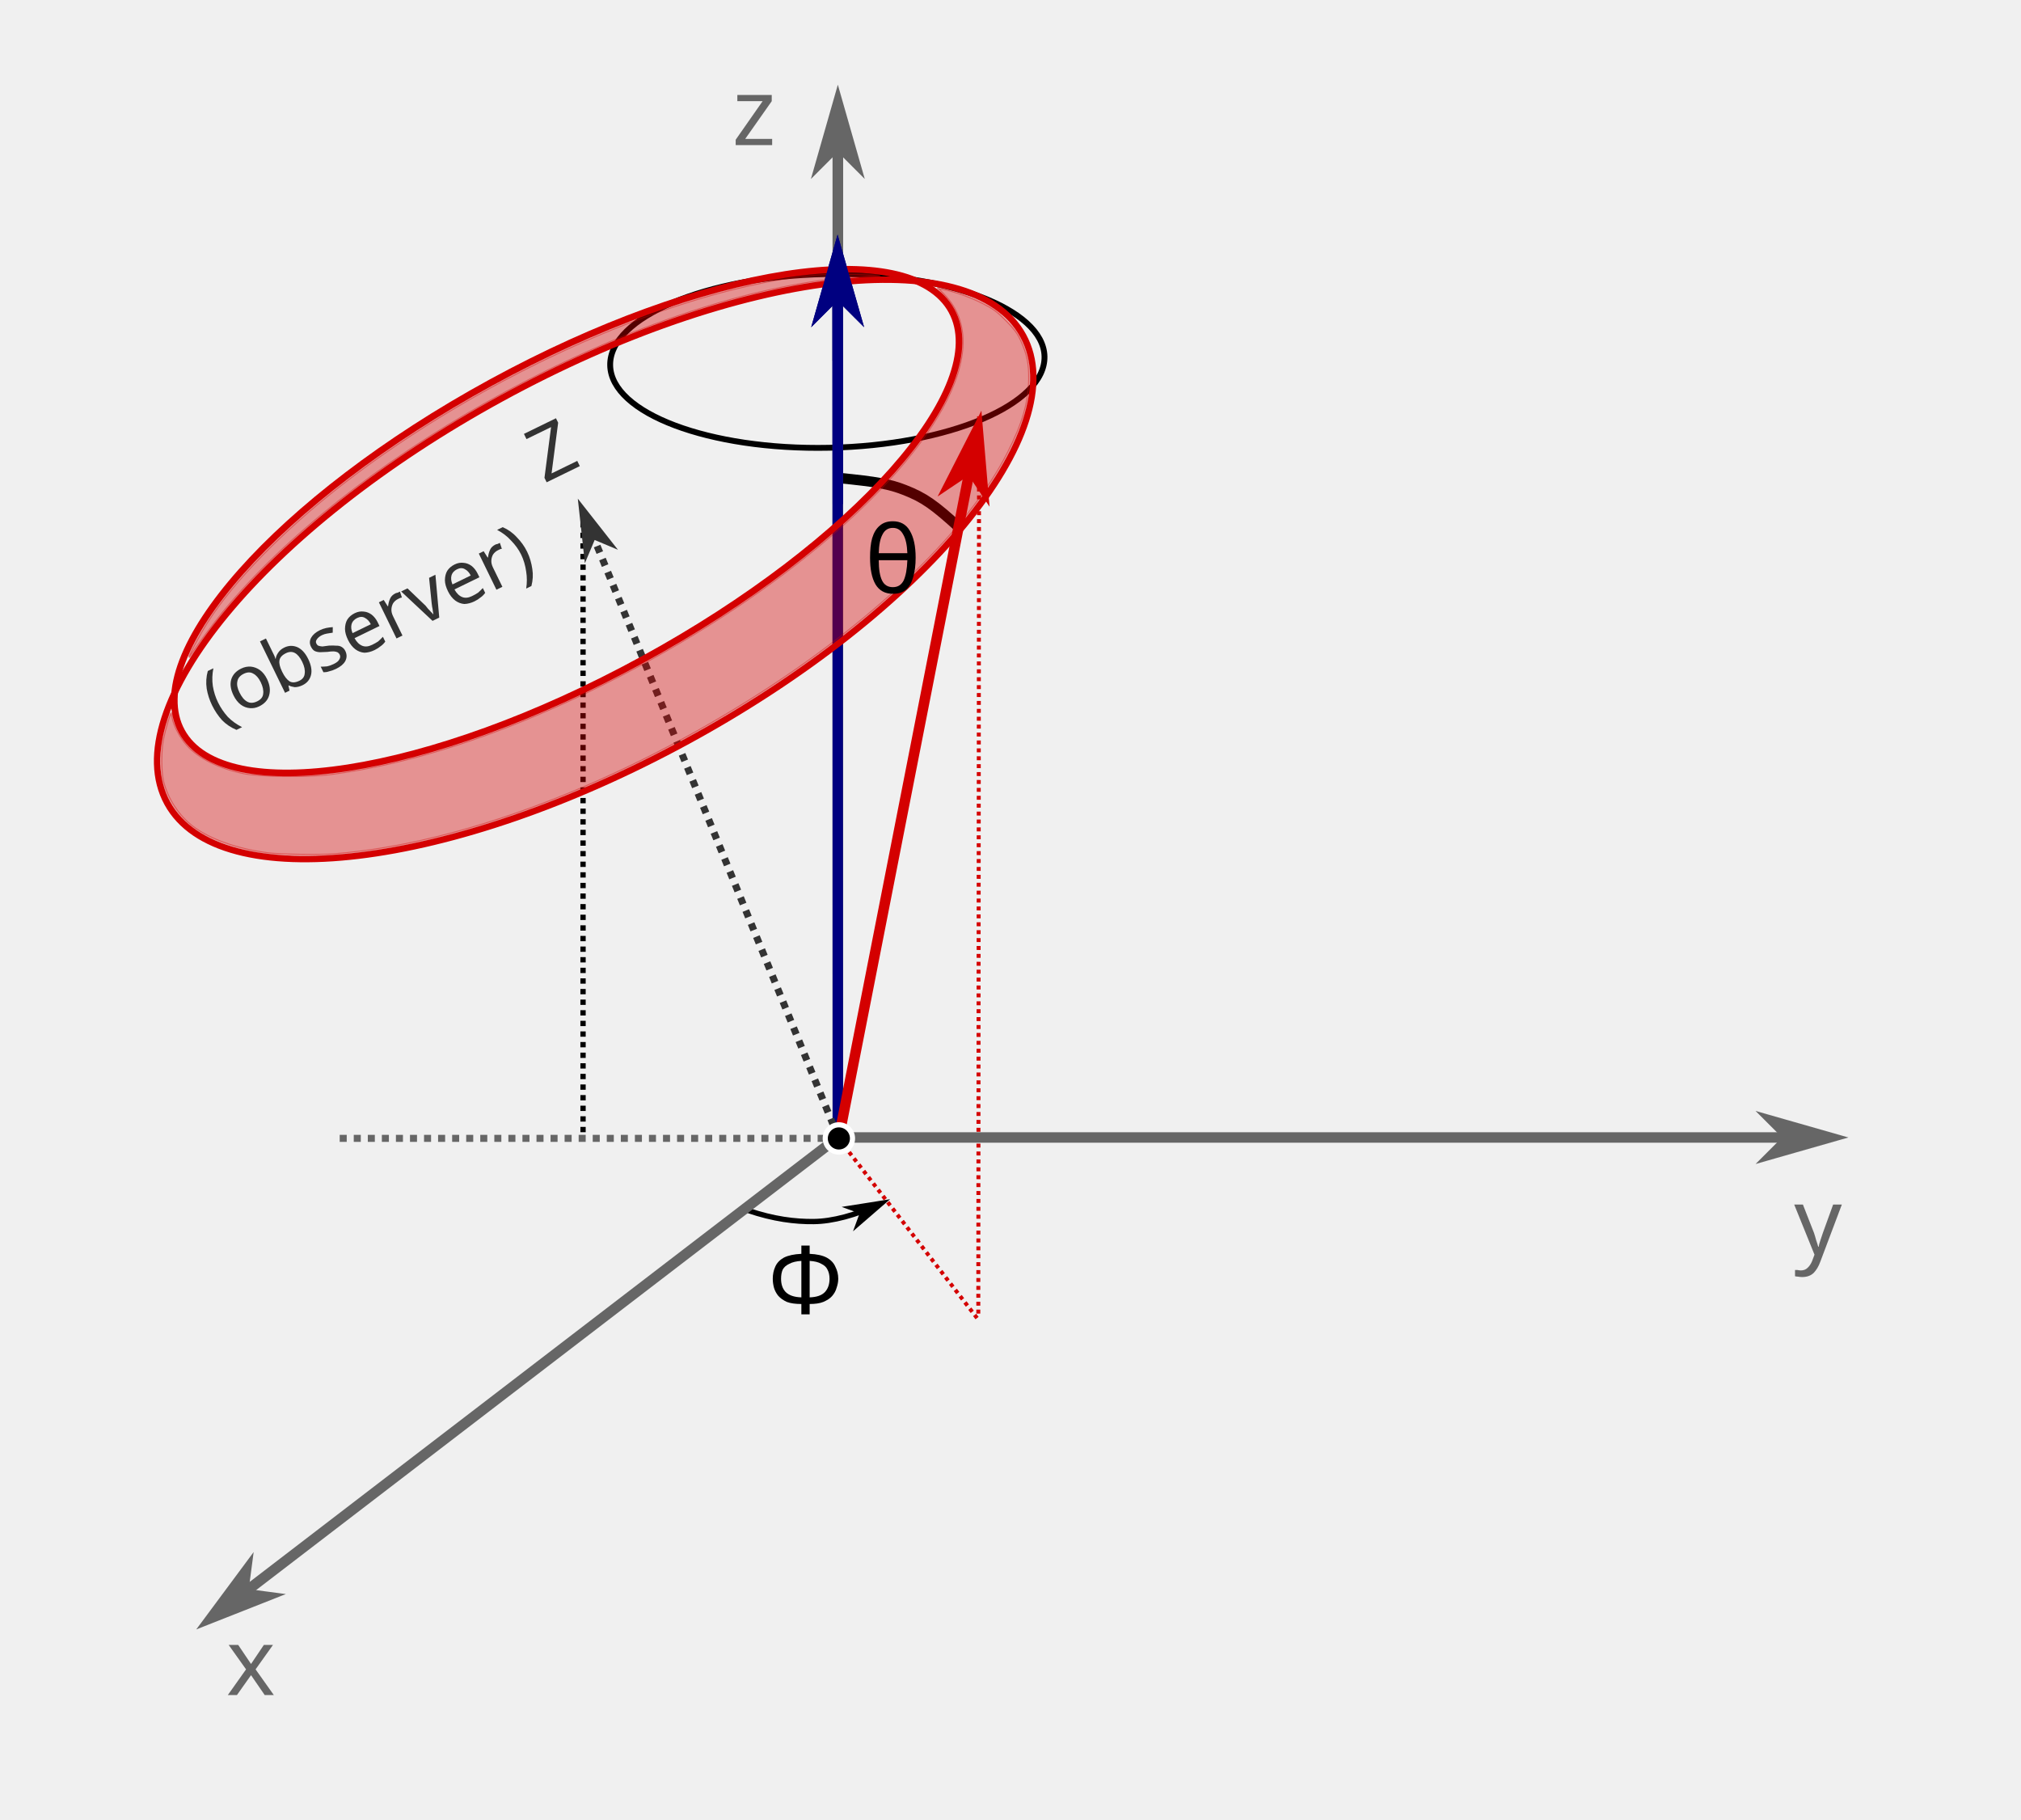
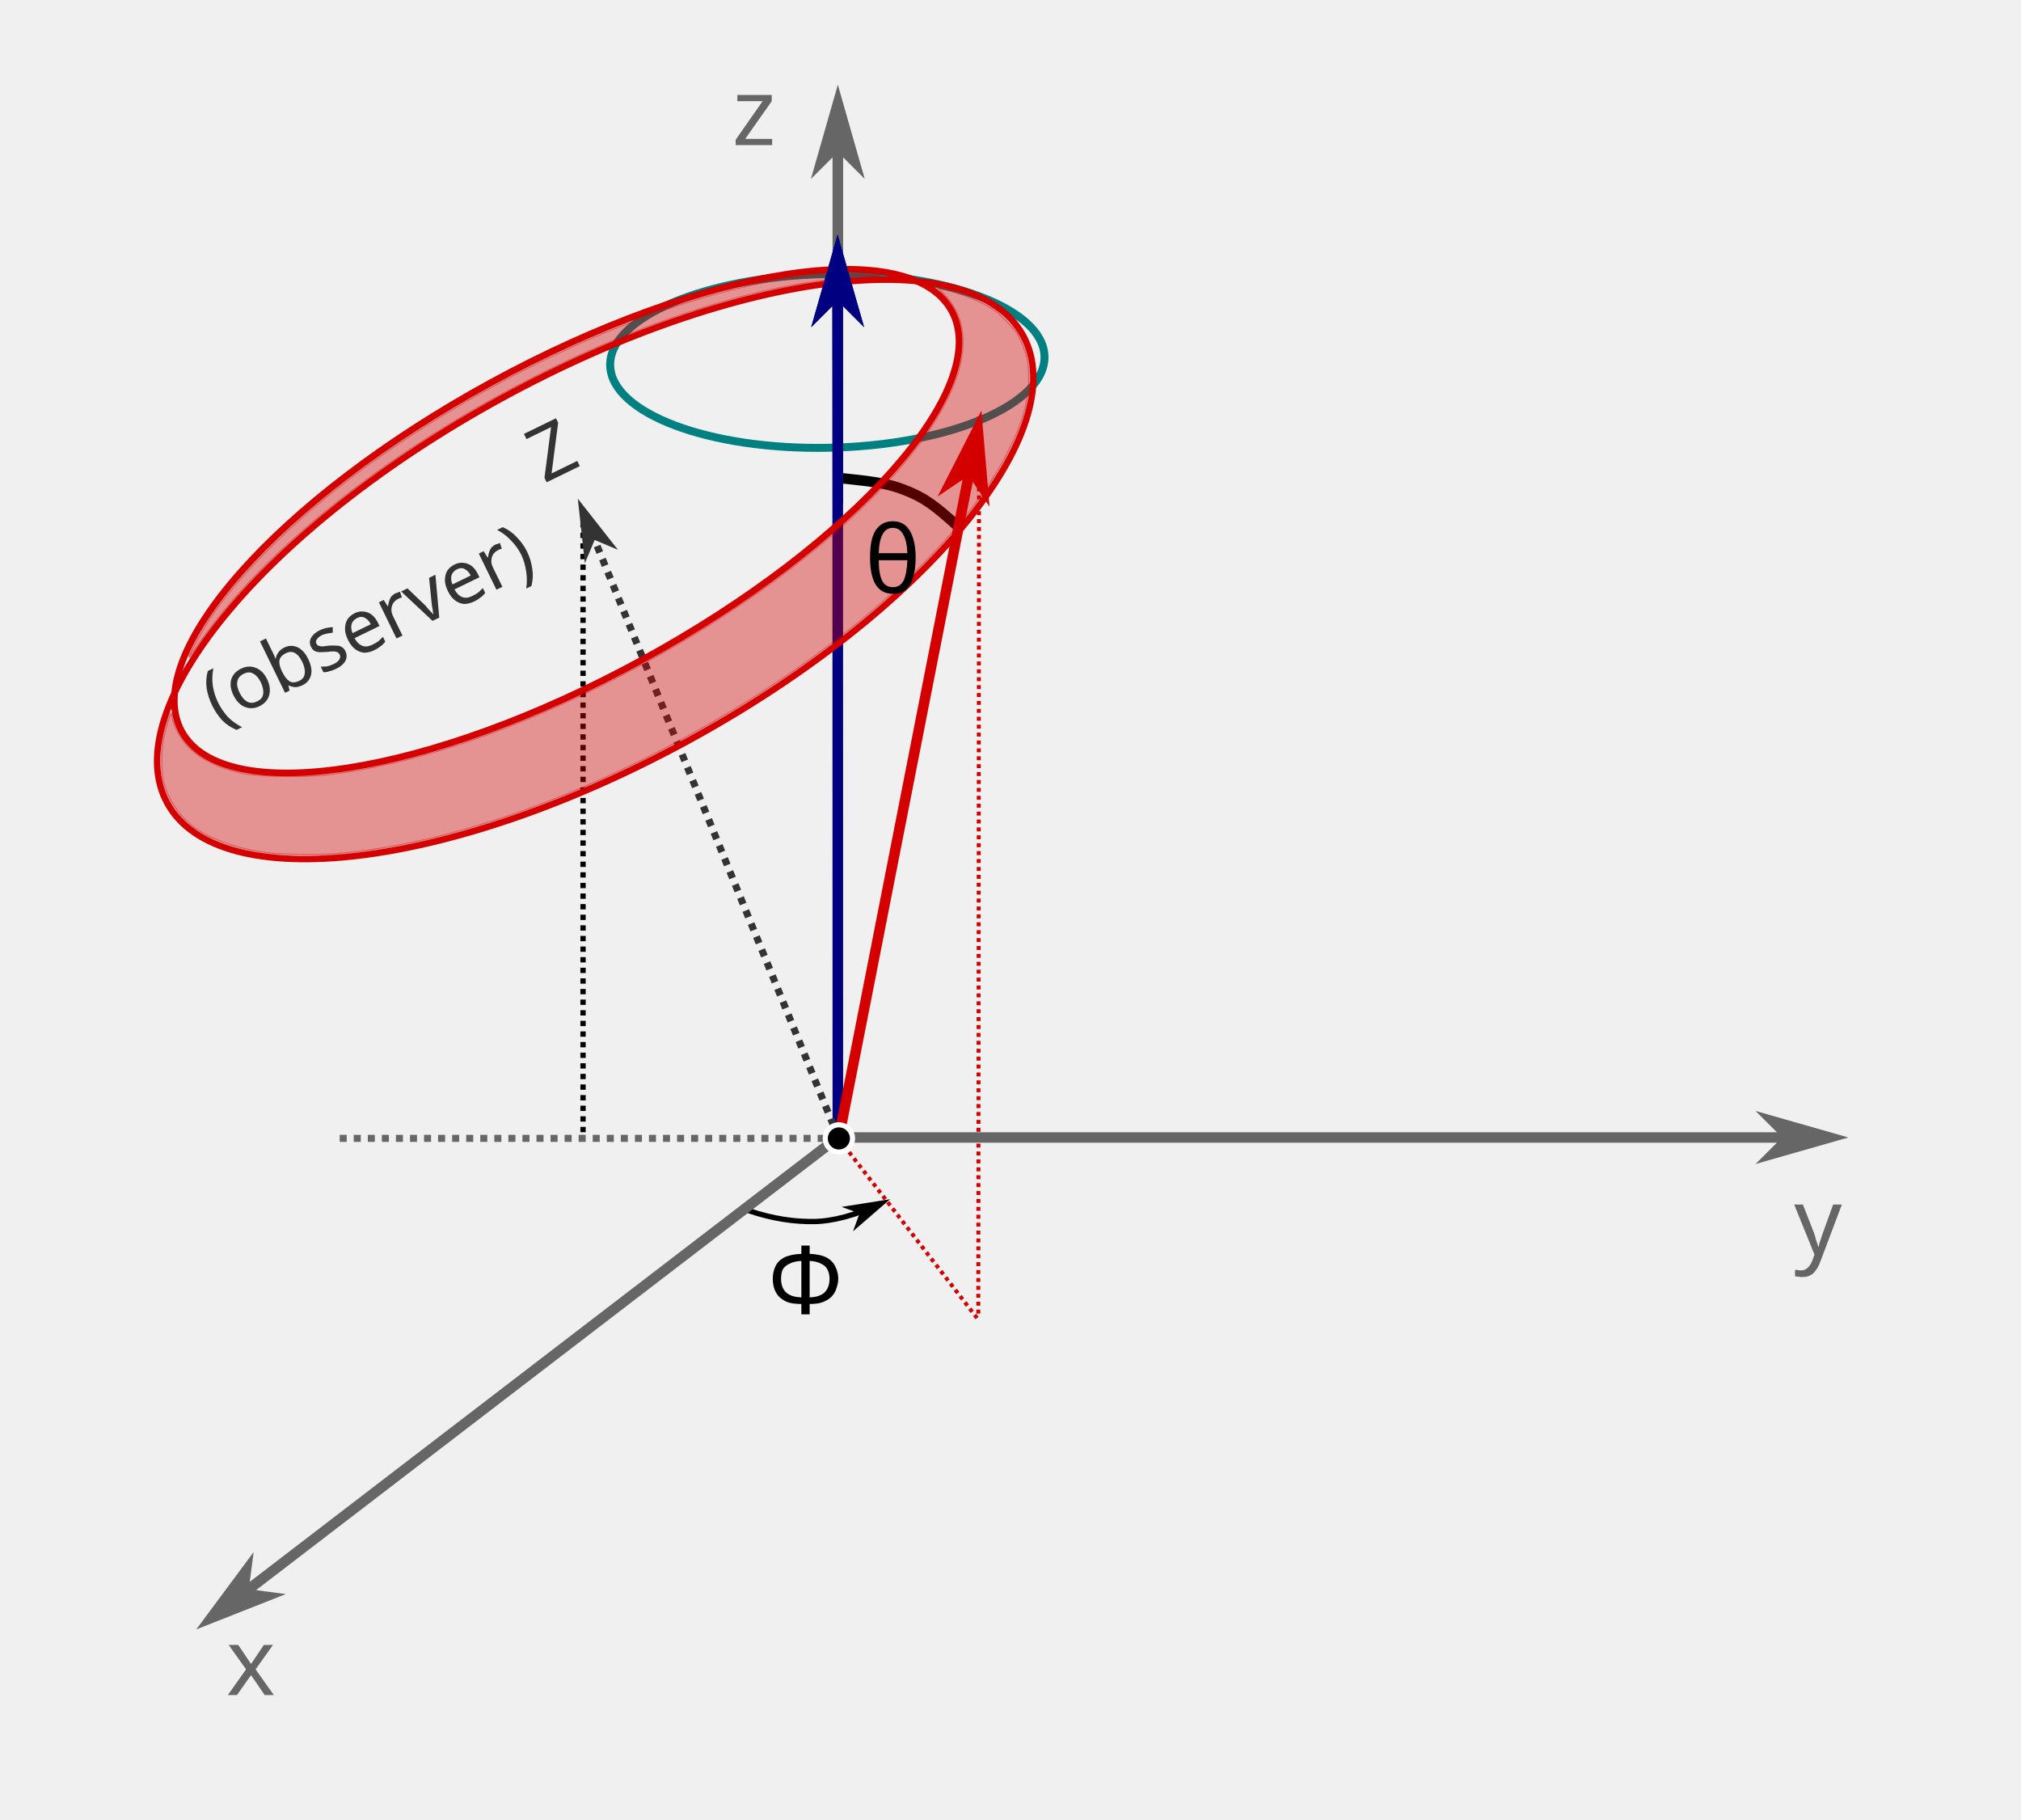
<svg xmlns="http://www.w3.org/2000/svg" width="3in" height="2.7in" viewBox="0 0 76.2 68.58" version="1.1" id="svg8">
  <defs id="defs2">
    <marker style="overflow:visible" id="marker1721" refX="0" refY="0" orient="auto">
      <path transform="matrix(-0.4,0,0,-0.4,-4,0)" style="fill:#d40000;fill-opacity:1;fill-rule:evenodd;stroke:#d40000;stroke-width:1pt;stroke-opacity:1" d="M 0,0 5,-5 -12.5,0 5,5 Z" id="path1719" />
    </marker>
    <marker style="overflow:visible" id="marker1621" refX="0" refY="0" orient="auto">
      <path transform="matrix(-0.4,0,0,-0.4,-4,0)" style="fill:#333333;fill-opacity:1;fill-rule:evenodd;stroke:#333333;stroke-width:1pt;stroke-opacity:1" d="M 0,0 5,-5 -12.5,0 5,5 Z" id="path1619" />
    </marker>
    <marker style="overflow:visible" id="marker1515" refX="0" refY="0" orient="auto">
      <path transform="matrix(0.4,0,0,0.4,4,0)" style="fill:#d40000;fill-opacity:1;fill-rule:evenodd;stroke:#d40000;stroke-width:1pt;stroke-opacity:1" d="M 0,0 5,-5 -12.5,0 5,5 Z" id="path1513" />
    </marker>
    <marker style="overflow:visible" id="marker1037" refX="0" refY="0" orient="auto">
      <path transform="matrix(0.4,0,0,0.4,4,0)" style="fill:#d40000;fill-opacity:1;fill-rule:evenodd;stroke:#d40000;stroke-width:1pt;stroke-opacity:1" d="M 0,0 5,-5 -12.5,0 5,5 Z" id="path1035" />
    </marker>
    <marker style="overflow:visible" id="marker8726" refX="0" refY="0" orient="auto">
      <path transform="matrix(0.4,0,0,0.4,4,0)" style="fill:#000080;fill-opacity:1;fill-rule:evenodd;stroke:#000080;stroke-width:1pt;stroke-opacity:1" d="M 0,0 5,-5 -12.5,0 5,5 Z" id="path8724" />
    </marker>
    <marker orient="auto" refY="0" refX="0" id="marker6271" style="overflow:visible">
      <path id="path6269" d="M 0,0 5,-5 -12.5,0 5,5 Z" style="fill:#666666;fill-opacity:1;fill-rule:evenodd;stroke:#666666;stroke-width:1pt;stroke-opacity:1" transform="matrix(0.4,0,0,0.4,4,0)" />
    </marker>
    <marker style="overflow:visible" id="marker6189" refX="0" refY="0" orient="auto">
      <path transform="matrix(-0.4,0,0,-0.4,-4,0)" style="fill:#d40000;fill-opacity:1;fill-rule:evenodd;stroke:#d40000;stroke-width:1pt;stroke-opacity:1" d="M 0,0 5,-5 -12.5,0 5,5 Z" id="path6187" />
    </marker>
    <marker style="overflow:visible" id="marker6041" refX="0" refY="0" orient="auto">
      <path transform="matrix(-0.4,0,0,-0.4,-4,0)" style="fill:#666666;fill-opacity:1;fill-rule:evenodd;stroke:#666666;stroke-width:1pt;stroke-opacity:1" d="M 0,0 5,-5 -12.5,0 5,5 Z" id="path6039" />
    </marker>
    <marker orient="auto" refY="0" refX="0" id="marker4901" style="overflow:visible">
      <path id="path4899" d="M 0,0 5,-5 -12.5,0 5,5 Z" style="fill:#666666;fill-opacity:1;fill-rule:evenodd;stroke:#666666;stroke-width:1pt;stroke-opacity:1" transform="matrix(-0.4,0,0,-0.4,-4,0)" />
    </marker>
    <marker orient="auto" refY="0" refX="0" id="marker4827" style="overflow:visible">
      <path id="path4825" d="M 0,0 5,-5 -12.5,0 5,5 Z" style="fill:#000000;fill-opacity:1;fill-rule:evenodd;stroke:#000000;stroke-width:1pt;stroke-opacity:1" transform="matrix(-0.4,0,0,-0.4,-4,0)" />
    </marker>
    <marker orient="auto" refY="0" refX="0" id="Arrow1Mend" style="overflow:visible">
      <path id="path4552" d="M 0,0 5,-5 -12.5,0 5,5 Z" style="fill:#000000;fill-opacity:1;fill-rule:evenodd;stroke:#000000;stroke-width:1pt;stroke-opacity:1" transform="matrix(-0.4,0,0,-0.4,-4,0)" />
    </marker>
    <marker orient="auto" refY="0" refX="0" id="marker6766" style="overflow:visible">
      <path id="path6764" d="M 0,0 5,-5 -12.5,0 5,5 Z" style="fill:#d40000;fill-opacity:1;fill-rule:evenodd;stroke:#d40000;stroke-width:1pt;stroke-opacity:1" transform="matrix(-0.4,0,0,-0.4,-4,0)" />
    </marker>
    <marker orient="auto" refY="0" refX="0" id="marker6606" style="overflow:visible">
      <path id="path6604" d="M 0,0 5,-5 -12.5,0 5,5 Z" style="fill:#000080;fill-opacity:1;fill-rule:evenodd;stroke:#000080;stroke-width:1pt;stroke-opacity:1" transform="matrix(-0.4,0,0,-0.4,-4,0)" />
    </marker>
    <marker orient="auto" refY="0" refX="0" id="marker8452" style="overflow:visible">
      <path id="path8450" d="M 0,0 5,-5 -12.5,0 5,5 Z" style="fill:#000000;fill-opacity:1;fill-rule:evenodd;stroke:#000000;stroke-width:1pt;stroke-opacity:1" transform="matrix(0.4,0,0,0.4,4,0)" />
    </marker>
    <marker orient="auto" refY="0" refX="0" id="marker8452-9" style="overflow:visible">
      <path id="path8450-3" d="M 0,0 5,-5 -12.5,0 5,5 Z" style="fill:#d40000;fill-opacity:1;fill-rule:evenodd;stroke:#d40000;stroke-width:1pt;stroke-opacity:1" transform="matrix(0.4,0,0,0.4,4,0)" />
    </marker>
    <marker orient="auto" refY="0" refX="0" id="marker6606-1" style="overflow:visible">
      <path id="path6604-4" d="M 0,0 5,-5 -12.5,0 5,5 Z" style="fill:#000080;fill-opacity:1;fill-rule:evenodd;stroke:#000080;stroke-width:1pt;stroke-opacity:1" transform="matrix(-0.4,0,0,-0.4,-4,0)" />
    </marker>
    <marker orient="auto" refY="0" refX="0" id="marker8452-91" style="overflow:visible">
      <path id="path8450-0" d="M 0,0 5,-5 -12.5,0 5,5 Z" style="fill:#000000;fill-opacity:1;fill-rule:evenodd;stroke:#000000;stroke-width:1pt;stroke-opacity:1" transform="matrix(0.4,0,0,0.4,4,0)" />
    </marker>
  </defs>
  <g id="layer1" transform="translate(0,-228.42)">
    <path style="fill:none;fill-rule:evenodd;stroke:#000000;stroke-width:0.2;stroke-linecap:butt;stroke-linejoin:miter;stroke-opacity:1;stroke-miterlimit:4;stroke-dasharray:0.2,0.2;stroke-dashoffset:0" d="m 21.983,247.702 v 23.48" id="path1007" />
-     <path style="opacity:1;fill:none;fill-opacity:0.392;stroke:#000000;stroke-width:0.22;stroke-linecap:butt;stroke-linejoin:round;stroke-miterlimit:4;stroke-dasharray:none;stroke-dashoffset:0;stroke-opacity:1" d="m 39.382,241.859 a 3.274,8.19 88.829 0 1 -8.121,3.441 3.274,8.19 88.829 0 1 -8.255,-3.106 3.274,8.19 88.829 0 1 8.121,-3.441 3.274,8.19 88.829 0 1 8.255,3.106 z" id="path6892-2-9" />
+     <path style="opacity:1;fill:none;fill-opacity:0.392;stroke:#008080;stroke-width:0.3;stroke-linecap:butt;stroke-linejoin:round;stroke-miterlimit:4;stroke-dasharray:none;stroke-dashoffset:0;stroke-opacity:1" d="m 39.382,241.859 a 3.274,8.19 88.829 0 1 -8.121,3.441 3.274,8.19 88.829 0 1 -8.255,-3.106 3.274,8.19 88.829 0 1 8.121,-3.441 3.274,8.19 88.829 0 1 8.255,3.106 z" id="path6892-2-9" />
    <g id="g12561">
      <path style="fill:none;fill-rule:evenodd;stroke:#000000;stroke-width:0.393px;stroke-linecap:butt;stroke-linejoin:miter;stroke-opacity:1" d="m 31.613,246.438 c 1.458,0.143 1.932,0.233 2.494,0.453 0.734,0.288 1.105,0.547 2.085,1.442" id="path6921" />
      <path id="path3715" d="M 31.59,271.301 V 232.401" style="fill:#666666;fill-opacity:1;fill-rule:evenodd;stroke:#666666;stroke-width:0.4;stroke-linecap:butt;stroke-linejoin:miter;stroke-miterlimit:4;stroke-dasharray:none;stroke-opacity:1;marker-end:url(#marker6041)" />
      <path id="path12551" d="m 31.588,239.081 v 2.943" style="fill:#666666;fill-rule:evenodd;stroke:#666666;stroke-width:0.4;stroke-linecap:butt;stroke-linejoin:miter;stroke-miterlimit:4;stroke-dasharray:none;stroke-opacity:1" />
      <path style="fill:#000080;fill-rule:evenodd;stroke:#000080;stroke-width:0.393px;stroke-linecap:butt;stroke-linejoin:miter;stroke-opacity:1;marker-end:url(#marker6606)" d="m 31.59,271.301 -0.009,-33.263" id="path6596" />
      <path style="fill:#d40000;fill-rule:evenodd;stroke:#d40000;stroke-width:0.149;stroke-linecap:butt;stroke-linejoin:miter;stroke-miterlimit:4;stroke-dasharray:0.149, 0.149;stroke-dashoffset:0;stroke-opacity:1" d="m 36.839,278.109 -5.25,-6.808" id="path8161" />
      <path style="fill:#d40000;fill-rule:evenodd;stroke:#d40000;stroke-width:0.149;stroke-linecap:butt;stroke-linejoin:miter;stroke-miterlimit:4;stroke-dasharray:0.149, 0.149;stroke-dashoffset:0;stroke-opacity:1" d="m 36.915,244.116 -0.029,33.969" id="path6927" />
      <path style="opacity:1;fill:none;fill-opacity:1;stroke:#000000;stroke-width:0.2;stroke-linecap:butt;stroke-linejoin:round;stroke-miterlimit:4;stroke-dasharray:none;stroke-dashoffset:0;stroke-opacity:1;marker-start:url(#marker8452)" d="m 33.203,273.795 c -0.943,0.438 -1.816,0.668 -2.524,0.675 -0.69,0.008 -1.504,-0.087 -2.488,-0.424" id="path8165" />
    </g>
    <path style="fill:#d40000;fill-rule:evenodd;stroke:#d40000;stroke-width:0.393px;stroke-linecap:butt;stroke-linejoin:miter;stroke-opacity:1;marker-end:url(#marker6766)" d="M 31.623,271.334 36.854,244.662" id="path6686" />
    <path style="fill:#666666;fill-opacity:1;fill-rule:evenodd;stroke:#666666;stroke-width:0.394;stroke-linecap:butt;stroke-linejoin:miter;stroke-miterlimit:4;stroke-dasharray:none;stroke-opacity:1;marker-start:url(#marker6271)" d="M 68.917,271.301 H 31.59" id="path5991" />
    <path style="fill:#666666;fill-rule:evenodd;stroke:#666666;stroke-width:0.393px;stroke-linecap:butt;stroke-linejoin:miter;stroke-opacity:1;marker-end:url(#marker4901)" d="M 31.59,271.301 8.014,289.375" id="path3717" />
    <text xml:space="preserve" style="font-style:normal;font-weight:normal;font-size:65%;line-height:6.615px;font-family:sans-serif;letter-spacing:0px;word-spacing:0px;baseline-shift:sub;fill:#000000;fill-opacity:1;stroke:none;stroke-width:0.265px;stroke-linecap:butt;stroke-linejoin:miter;stroke-opacity:1" x="14.552" y="249.375" id="text6907">
      <tspan id="tspan6905" x="14.552" y="254.708" style="font-size:65%;baseline-shift:sub;stroke-width:0.265px" />
    </text>
    <text xml:space="preserve" style="font-style:normal;font-weight:normal;font-size:3.528px;line-height:8.55px;font-family:sans-serif;letter-spacing:0px;word-spacing:0px;fill:#666666;fill-opacity:1;stroke:none;stroke-width:0.342px;stroke-linecap:butt;stroke-linejoin:miter;stroke-opacity:1" x="8.528" y="292.317" id="text8986">
      <tspan id="tspan8984" x="8.528" y="292.317" style="fill:#666666;stroke-width:0.342px">x</tspan>
    </text>
    <text xml:space="preserve" style="font-style:normal;font-weight:normal;font-size:3.528px;line-height:8.55px;font-family:sans-serif;letter-spacing:0px;word-spacing:0px;fill:#666666;fill-opacity:1;stroke:none;stroke-width:0.342px;stroke-linecap:butt;stroke-linejoin:miter;stroke-opacity:1" x="67.649" y="275.716" id="text8986-2">
      <tspan id="tspan8984-4" x="67.649" y="275.716" style="fill:#666666;stroke-width:0.342px">y</tspan>
    </text>
    <text xml:space="preserve" style="font-style:normal;font-weight:normal;font-size:3.528px;line-height:8.55px;font-family:sans-serif;letter-spacing:0px;word-spacing:0px;fill:#000000;fill-opacity:1;stroke:none;stroke-width:0.342px;stroke-linecap:butt;stroke-linejoin:miter;stroke-opacity:1" x="27.596" y="233.89" id="text8986-0">
      <tspan id="tspan8984-6" x="27.596" y="233.89" style="fill:#666666;stroke-width:0.342px">z</tspan>
    </text>
    <path id="path993" d="M 31.623,271.334 H 12.675" style="fill:none;fill-rule:evenodd;stroke:#666666;stroke-width:0.265;stroke-linecap:butt;stroke-linejoin:miter;stroke-miterlimit:4;stroke-dasharray:0.265, 0.265;stroke-dashoffset:0;stroke-opacity:1" />
    <path id="path5812" d="M 31.623,271.334 21.983,247.702" style="fill:none;fill-rule:evenodd;stroke:#333333;stroke-width:0.265;stroke-linecap:butt;stroke-linejoin:miter;stroke-miterlimit:4;stroke-dasharray:0.265, 0.265;stroke-dashoffset:0;stroke-opacity:1;marker-end:url(#marker1621)" />
    <g transform="rotate(9.256718,32.21076,256.1894)" id="g5842">
      <g id="g5810" transform="rotate(-6.02227,26.18359,581.6346)">
        <g id="g5825" transform="rotate(-2.512281,366.2038,384.2285)">
          <path id="path6880" d="M 55.827,247.641 Z" style="fill:none;fill-rule:evenodd;stroke:#000000;stroke-width:0.393px;stroke-linecap:butt;stroke-linejoin:miter;stroke-opacity:1" />
          <path id="path6882" d="M 55.827,247.641 Z" style="fill:none;fill-rule:evenodd;stroke:#000000;stroke-width:0.393px;stroke-linecap:butt;stroke-linejoin:miter;stroke-opacity:1" />
          <path id="path6888" d="M 69.74,244.323 Z" style="fill:none;fill-rule:evenodd;stroke:#000000;stroke-width:0.393px;stroke-linecap:butt;stroke-linejoin:miter;stroke-opacity:1" />
          <path id="path6892" d="m 75.582,229.499 a 5.953,16.536 60.64 0 1 -11.494,13.296 5.953,16.536 60.64 0 1 -17.331,2.919 5.953,16.536 60.64 0 1 11.494,-13.296 5.953,16.536 60.64 0 1 17.331,-2.919 z" style="opacity:1;fill:none;fill-opacity:0.392;stroke:#d40000;stroke-width:0.25;stroke-linecap:butt;stroke-linejoin:round;stroke-miterlimit:4;stroke-dasharray:none;stroke-dashoffset:0;stroke-opacity:1" />
          <path id="path6892-2" d="m 78.291,230.399 a 7.35,18.384 60.64 0 1 -12.419,15.42 7.35,18.384 60.64 0 1 -19.627,2.608 7.35,18.384 60.64 0 1 12.419,-15.42 7.35,18.384 60.64 0 1 19.627,-2.608 z" style="opacity:1;fill:none;fill-opacity:0.392;stroke:#d40000;stroke-width:0.241;stroke-linecap:butt;stroke-linejoin:round;stroke-miterlimit:4;stroke-dasharray:none;stroke-dashoffset:0;stroke-opacity:1" />
          <path id="path1985" d="m 47,242.889 c -0.004,-0.091 0.372,-0.824 0.669,-1.304 0.966,-1.562 2.792,-3.482 4.97,-5.225 5.352,-4.285 12.699,-7.649 17.831,-8.164 0.57,-0.057 2.007,-0.06 2.275,-0.005 0.168,0.035 0.153,0.039 -0.153,0.044 -0.494,0.008 -1.603,0.131 -2.39,0.266 -7.61,1.301 -17.316,6.917 -21.932,12.689 -0.359,0.449 -0.964,1.284 -1.211,1.673 -0.034,0.054 -0.057,0.064 -0.058,0.026 z" style="opacity:1;fill:#d40000;fill-opacity:0.392;stroke:#d40000;stroke-width:0.071;stroke-linecap:butt;stroke-linejoin:round;stroke-miterlimit:4;stroke-dasharray:none;stroke-dashoffset:0;stroke-opacity:0.392" />
          <path id="path1987" d="m 50.038,250.264 c -1.122,-0.129 -2.169,-0.485 -2.811,-0.956 -0.547,-0.402 -0.979,-1.042 -1.148,-1.704 -0.093,-0.365 -0.104,-1.153 -0.021,-1.59 0.077,-0.407 0.244,-0.982 0.286,-0.982 0.018,0 0.046,0.08 0.062,0.178 0.044,0.272 0.293,0.731 0.553,1.015 0.446,0.488 1.22,0.861 2.155,1.038 0.62,0.118 2.395,0.116 3.24,-0.002 2.982,-0.419 6.297,-1.53 9.822,-3.293 6.068,-3.034 11.245,-7.305 13.111,-10.816 0.963,-1.812 0.968,-3.275 0.016,-4.243 l -0.257,-0.261 0.188,0.03 c 0.409,0.065 1.045,0.28 1.512,0.51 0.416,0.205 0.554,0.303 0.898,0.643 0.321,0.317 0.441,0.475 0.572,0.75 0.246,0.52 0.323,0.875 0.32,1.472 -0.004,0.878 -0.221,1.662 -0.767,2.769 -1.419,2.877 -4.739,6.207 -9.044,9.072 -5.373,3.576 -11.361,5.942 -16.136,6.376 -0.605,0.055 -2.049,0.052 -2.549,-0.006 z" style="opacity:1;fill:#d40000;fill-opacity:0.392;stroke:#d40000;stroke-width:0.071;stroke-linecap:butt;stroke-linejoin:round;stroke-miterlimit:4;stroke-dasharray:none;stroke-dashoffset:0;stroke-opacity:0.392" />
        </g>
      </g>
    </g>
    <text id="text5816" y="230.639" x="-89.795" style="font-style:normal;font-weight:normal;font-size:2.822px;line-height:6.615px;font-family:sans-serif;letter-spacing:0px;word-spacing:0px;fill:#333333;fill-opacity:1;stroke:none;stroke-width:0.265px;stroke-linecap:butt;stroke-linejoin:miter;stroke-opacity:1" xml:space="preserve" transform="rotate(-26.02725)">
      <tspan style="fill:#333333;fill-opacity:1;stroke-width:0.265px" y="230.639" x="-89.795" id="tspan5814">Z</tspan>
    </text>
    <path style="fill:none;fill-rule:evenodd;stroke:#000000;stroke-width:0.2;stroke-linecap:butt;stroke-linejoin:miter;stroke-miterlimit:4;stroke-dasharray:none;stroke-opacity:1" d="M 49.656,244.604 Z" id="path6880-4" />
    <path style="fill:none;fill-rule:evenodd;stroke:#000000;stroke-width:0.2;stroke-linecap:butt;stroke-linejoin:miter;stroke-miterlimit:4;stroke-dasharray:none;stroke-opacity:1" d="M 49.656,244.604 Z" id="path6882-0" />
    <path style="fill:none;fill-rule:evenodd;stroke:#000000;stroke-width:0.2;stroke-linecap:butt;stroke-linejoin:miter;stroke-miterlimit:4;stroke-dasharray:none;stroke-opacity:1" d="M 55.252,246.08 Z" id="path6888-6" />
    <text xml:space="preserve" style="font-style:normal;font-weight:normal;font-size:3.528px;line-height:9.823px;font-family:sans-serif;letter-spacing:0px;word-spacing:0px;fill:#000000;fill-opacity:1;stroke:none;stroke-width:0.393px;stroke-linecap:butt;stroke-linejoin:miter;stroke-opacity:1" x="32.616" y="250.777" id="text6925">
      <tspan id="tspan6923" x="32.616" y="250.777" style="stroke-width:0.393px">θ</tspan>
    </text>
    <path style="opacity:1;fill:none;fill-opacity:1;stroke:#d40000;stroke-width:0.561;stroke-linecap:butt;stroke-linejoin:round;stroke-miterlimit:4;stroke-dasharray:none;stroke-dashoffset:0;stroke-opacity:1;marker-start:url(#marker8452-9)" d="M 22.121,0.642 C 19.28,2.665 14.229,3.797 7.085,3.797 c -2.502,0 -4.884,-0.172 -7.045,-0.482" id="path8165-3" />
    <text xml:space="preserve" style="font-style:normal;font-weight:normal;font-size:3.528px;line-height:9.823px;font-family:sans-serif;letter-spacing:0px;word-spacing:0px;fill:#000000;fill-opacity:1;stroke:none;stroke-width:0.393px;stroke-linecap:butt;stroke-linejoin:miter;stroke-opacity:1" x="28.948" y="277.941" id="text6925-8">
      <tspan id="tspan6923-0" x="28.948" y="277.941" style="stroke-width:0.393px">Φ</tspan>
    </text>
    <path id="path6596-0" d="m 31.59,247.422 -0.009,-9.385" style="fill:#000080;fill-rule:evenodd;stroke:#000080;stroke-width:0.393px;stroke-linecap:butt;stroke-linejoin:miter;stroke-opacity:1;marker-end:url(#marker6606-1)" />
    <circle r="0.514" cy="271.337" cx="31.629" id="path967" style="opacity:1;fill:#000000;fill-opacity:1;stroke:#ffffff;stroke-width:0.194;stroke-linecap:butt;stroke-linejoin:round;stroke-miterlimit:4;stroke-dasharray:none;stroke-dashoffset:0;stroke-opacity:1" />
    <text xml:space="preserve" style="font-style:normal;font-weight:normal;font-size:2.822px;line-height:6.615px;font-family:sans-serif;letter-spacing:0px;word-spacing:0px;fill:#333333;fill-opacity:1;stroke:none;stroke-width:0.265px;stroke-linecap:butt;stroke-linejoin:miter;stroke-opacity:1" x="-105.438" y="233.493" id="text996" transform="rotate(-25.998)">
      <tspan id="tspan994" x="-105.438" y="233.493" style="fill:#333333;stroke-width:0.265px"> (observer)</tspan>
    </text>
  </g>
</svg>
